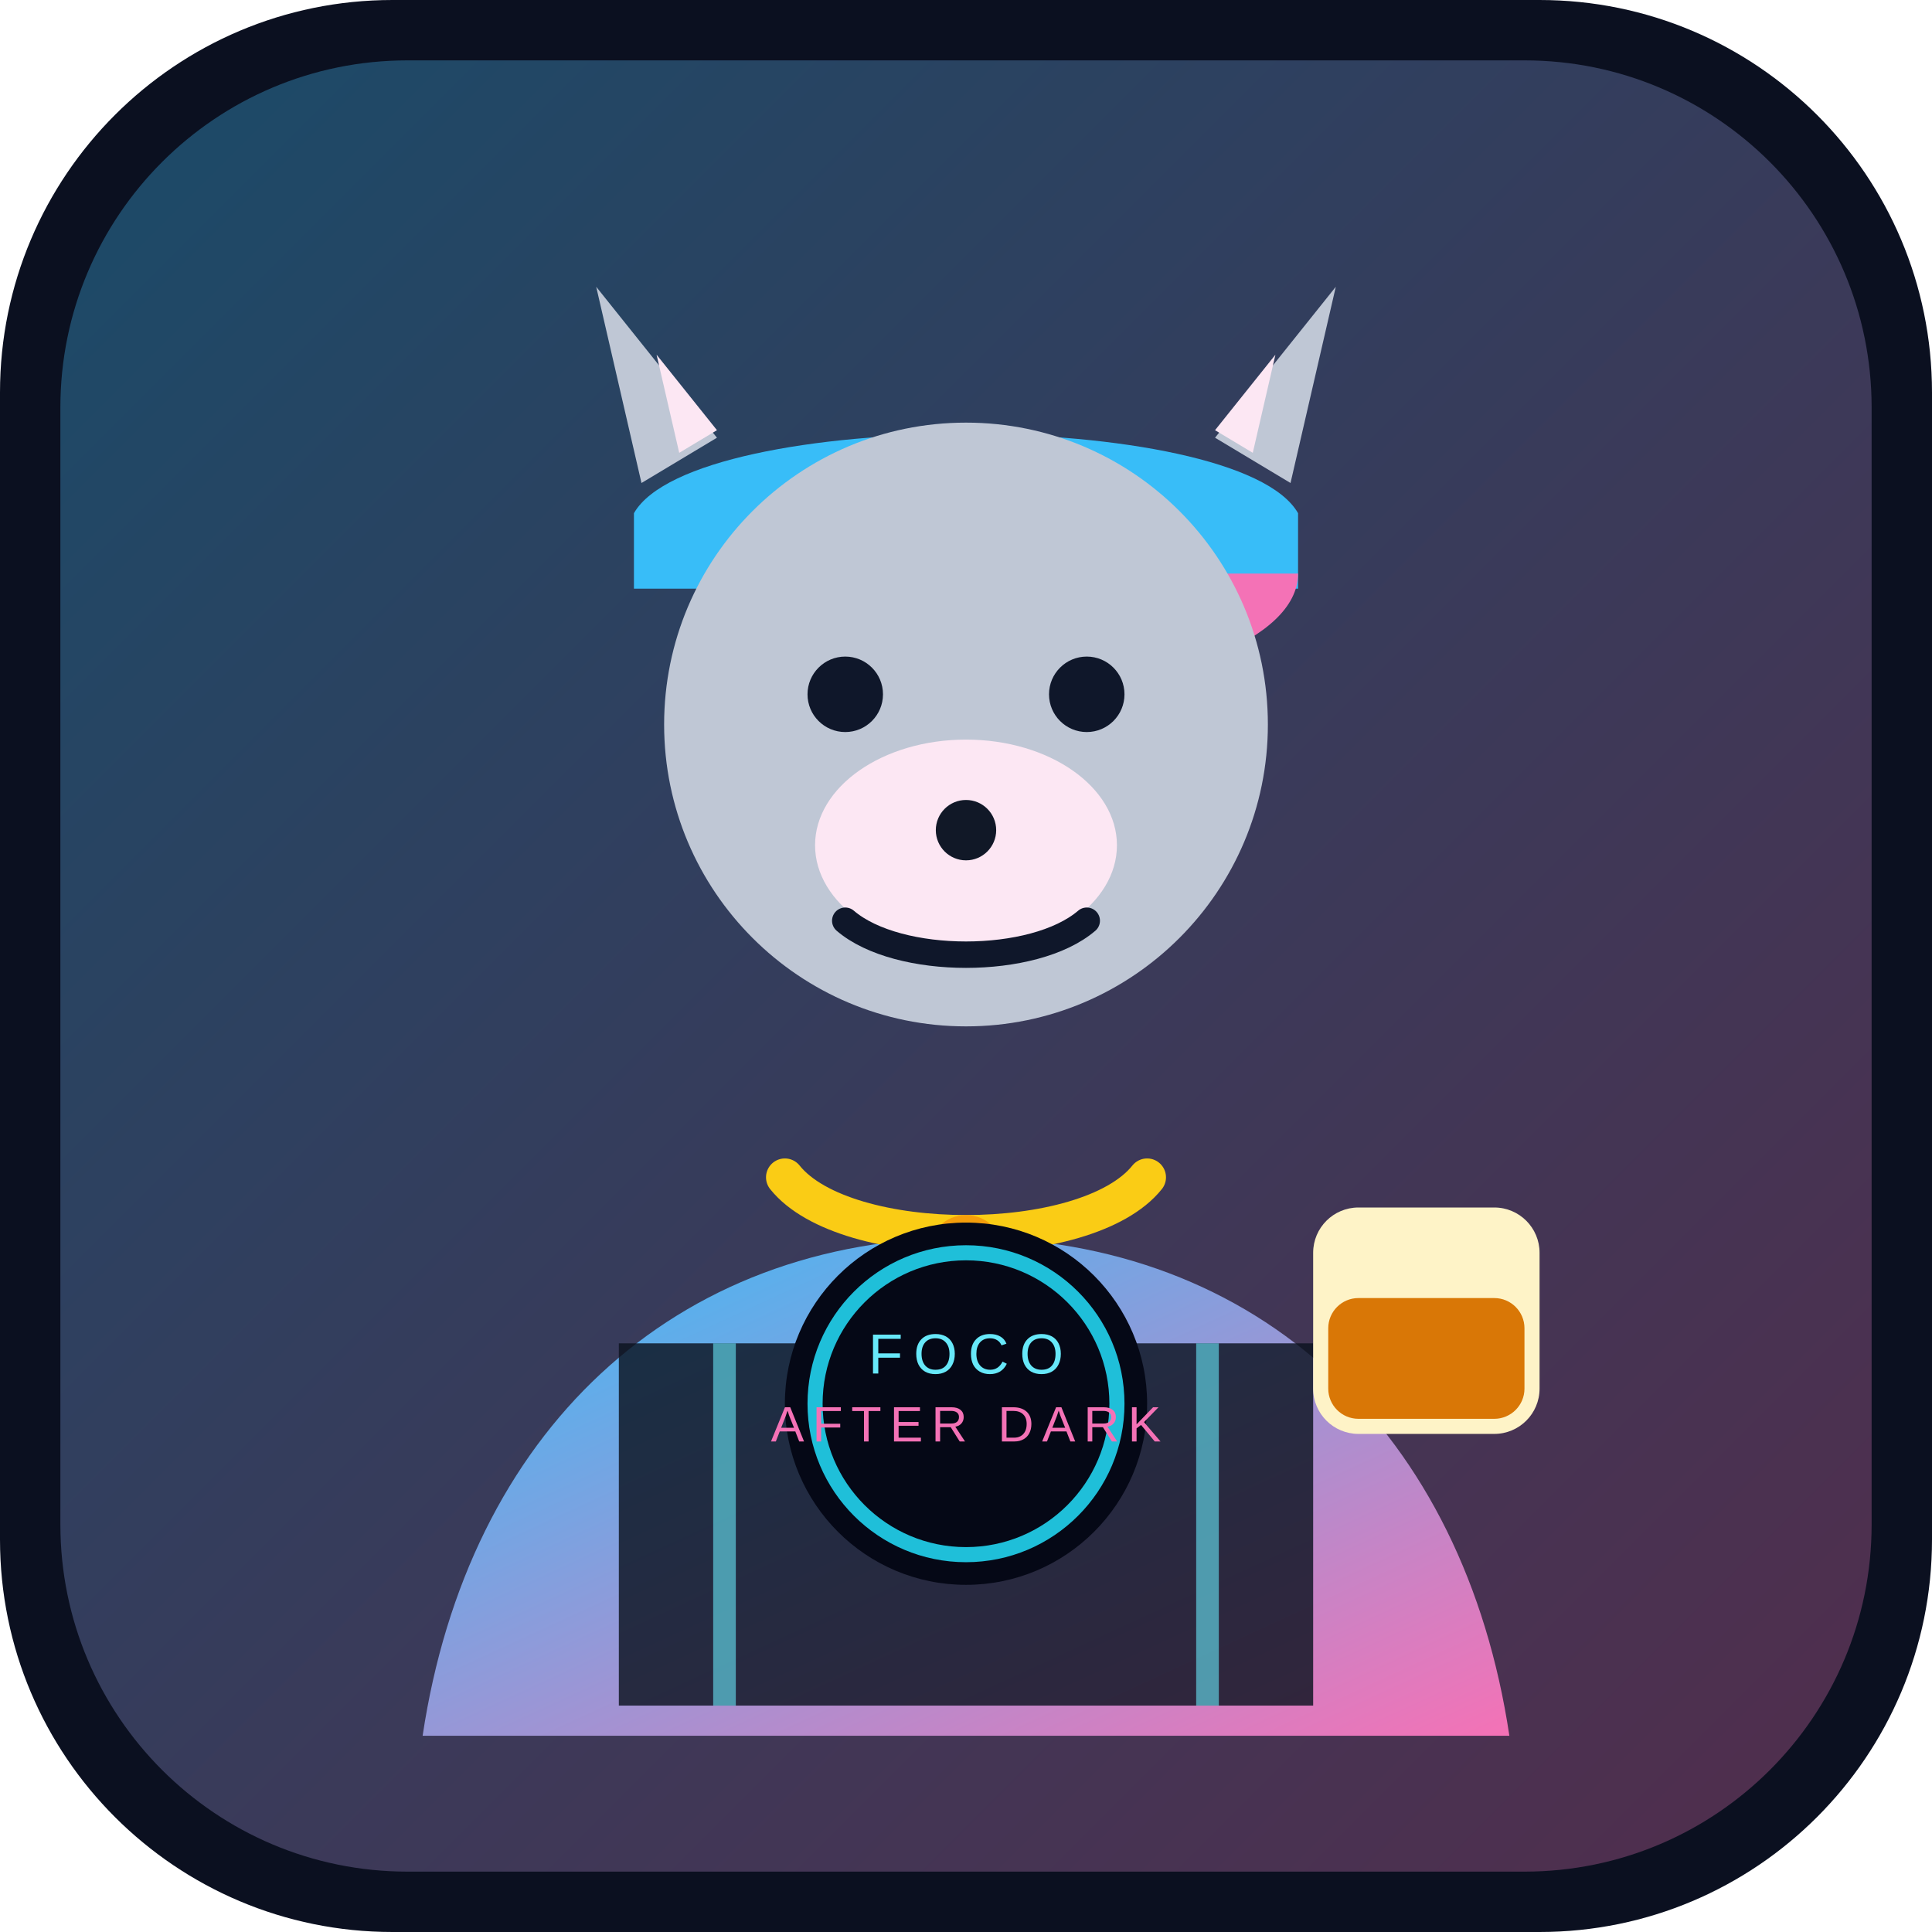
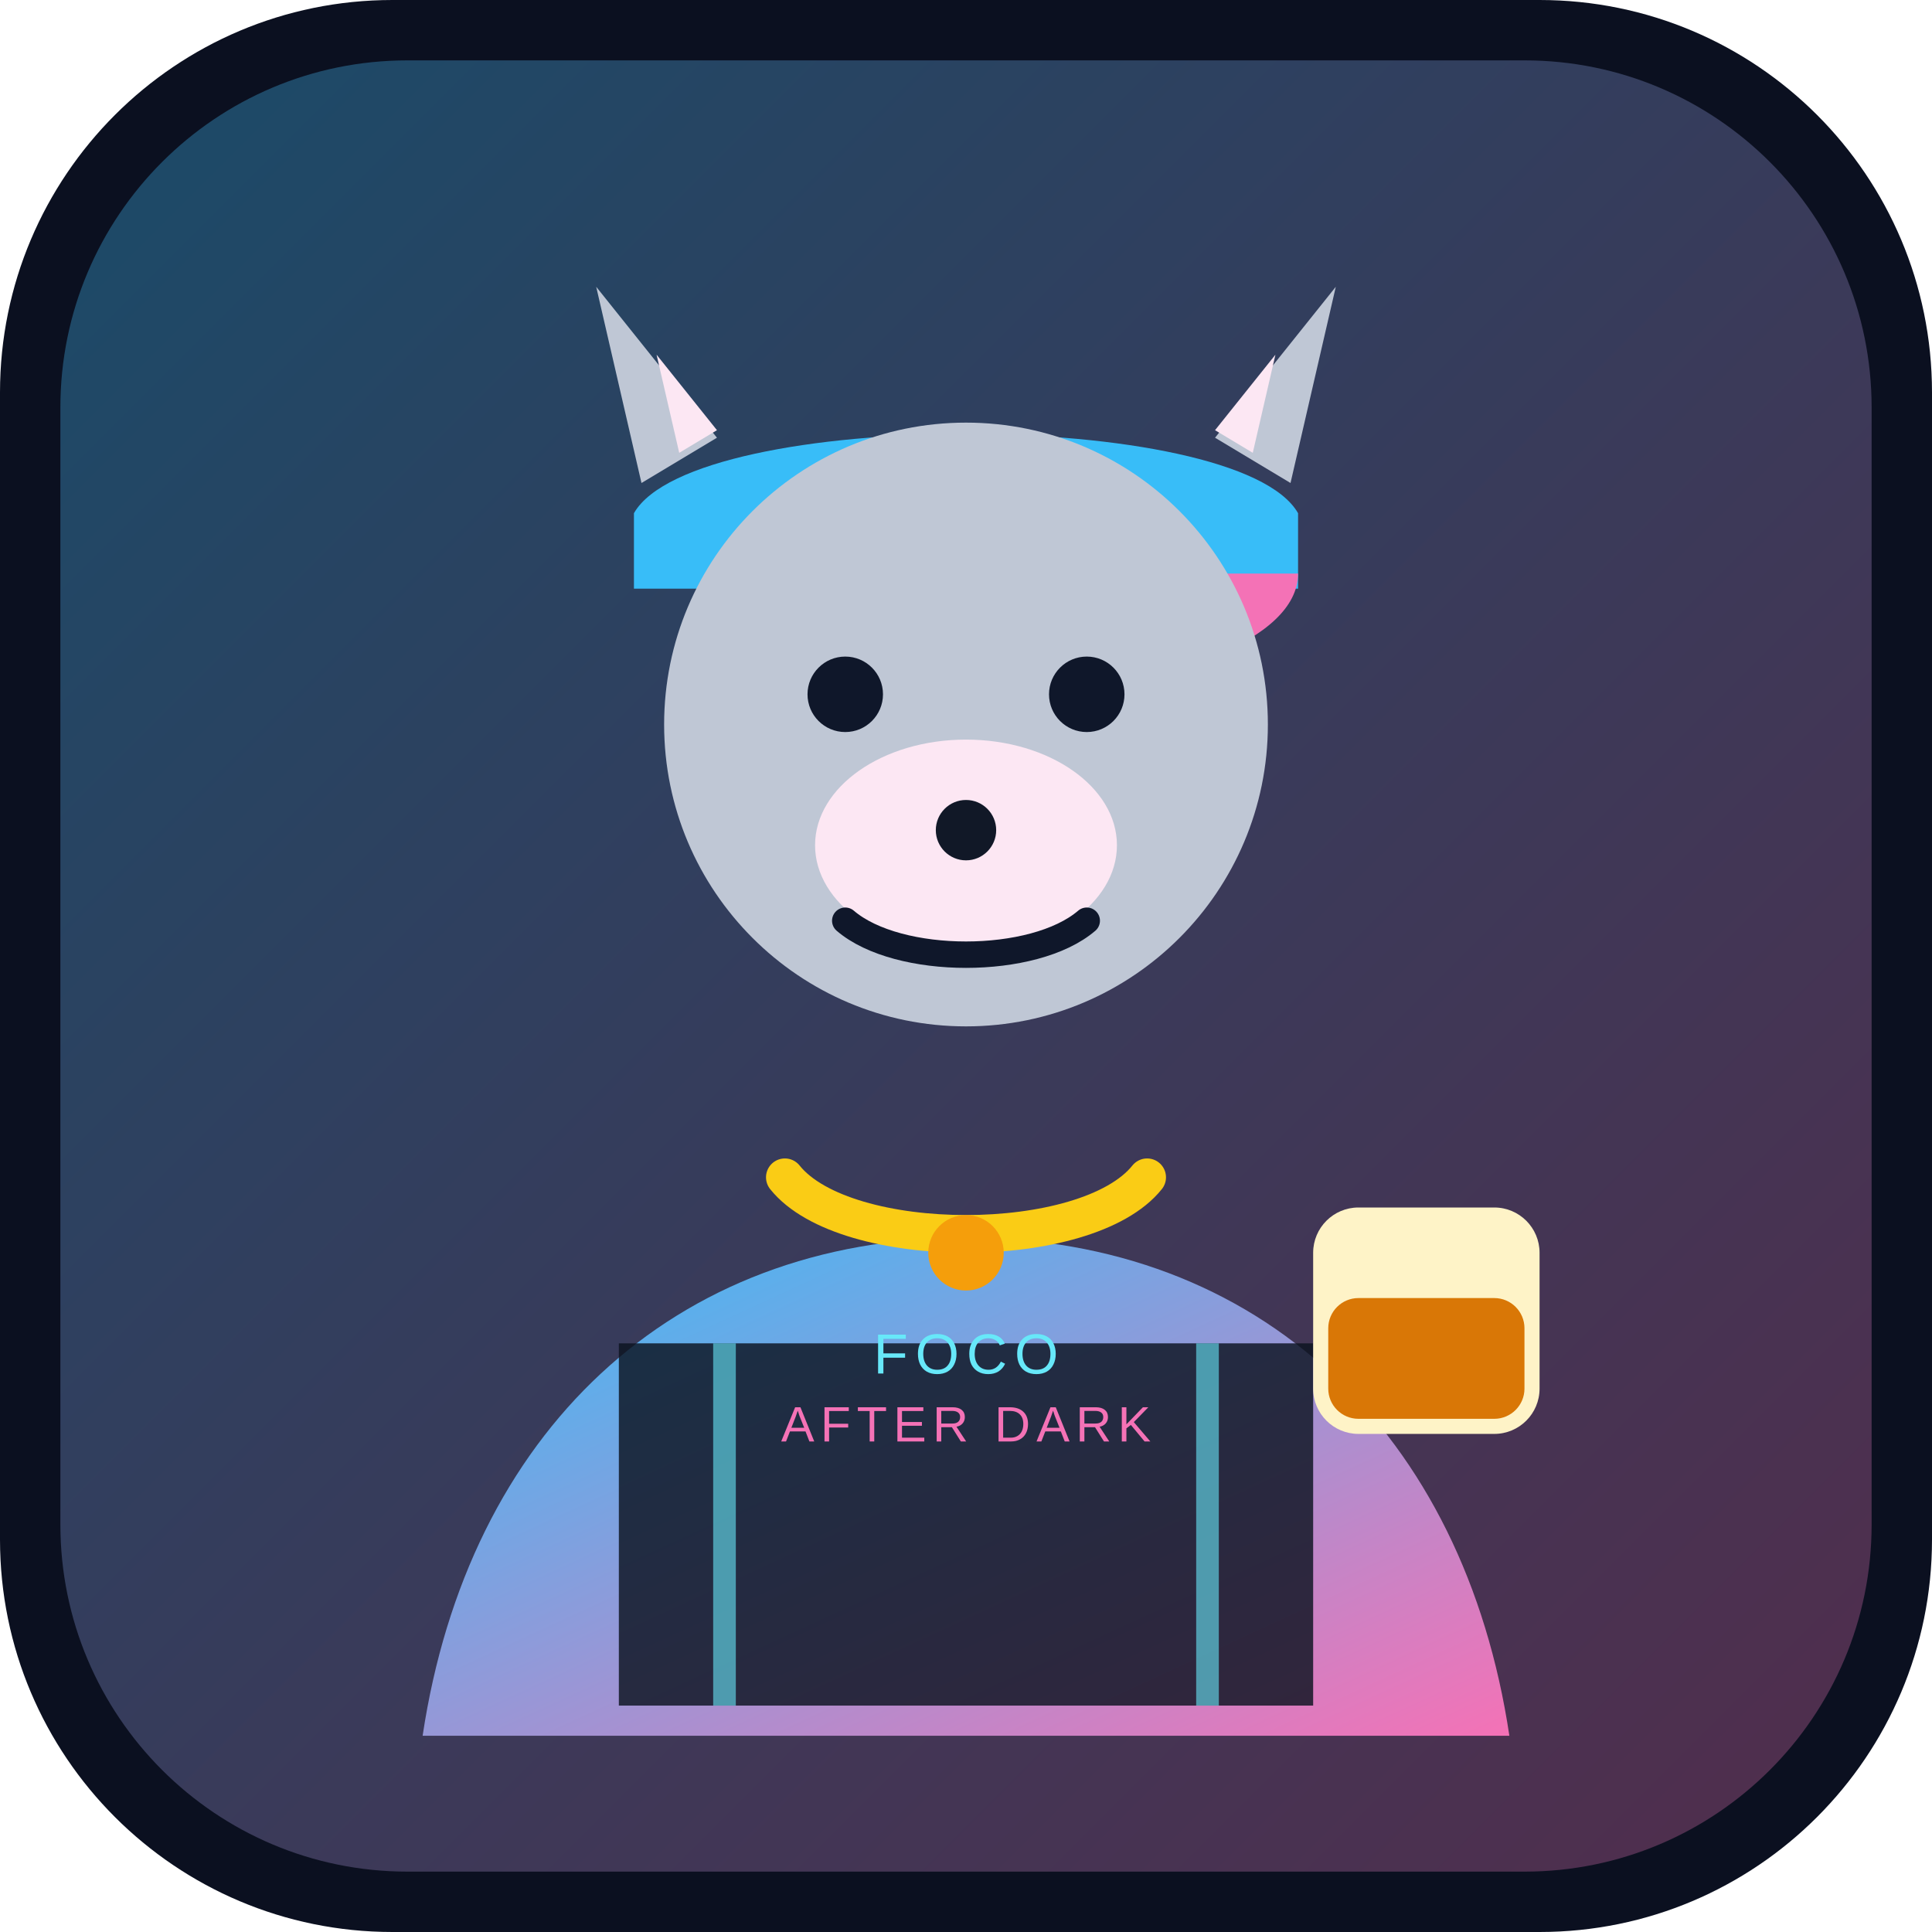
<svg xmlns="http://www.w3.org/2000/svg" viewBox="0 0 256 256" role="img" aria-label="Wasted Wolf">
  <defs>
    <linearGradient id="bg" x1="0" y1="0" x2="1" y2="1">
      <stop offset="0%" stop-color="#38bdf8" stop-opacity="0.34" />
      <stop offset="100%" stop-color="#f472b6" stop-opacity="0.30" />
    </linearGradient>
    <linearGradient id="shirt" x1="0" y1="0" x2="1" y2="1">
      <stop offset="0%" stop-color="#38bdf8" />
      <stop offset="100%" stop-color="#f472b6" />
    </linearGradient>
  </defs>
  <rect width="256" height="256" rx="52" fill="#0b1020" />
  <rect x="8" y="8" width="240" height="240" rx="46" fill="url(#bg)" />
  <path d="M95 58l-16-20 6 26z" fill="#bfc7d5" />
  <path d="M161 58l16-20-6 26z" fill="#bfc7d5" />
  <path d="M95 57l-8-10 3 13z" fill="#fce7f3" />
  <path d="M161 57l8-10-3 13z" fill="#fce7f3" />
  <path d="M84 68c8-14 80-14 88 0v10H84z" fill="#38bdf8" />
  <path d="M112 76h60c0 9-18 15-34 15h-26z" fill="#f472b6" />
  <circle cx="128" cy="96" r="40" fill="#bfc7d5" />
  <ellipse cx="128" cy="112" rx="20" ry="14" fill="#fce7f3" />
  <circle cx="112" cy="92" r="5" fill="#0f172a" />
  <circle cx="144" cy="92" r="5" fill="#0f172a" />
  <circle cx="128" cy="110" r="4" fill="#111827" />
  <path d="M112 122c7 6 25 6 32 0" fill="none" stroke="#0f172a" stroke-width="3.5" stroke-linecap="round" />
  <path d="M56 230c6-40 33-66 72-66s66 26 72 66" fill="url(#shirt)" />
  <path d="M82 178h92v48H82z" fill="#0b1220" opacity="0.82" />
  <path d="M96 178v48M160 178v48" stroke="#67e8f9" stroke-width="3" opacity="0.6" />
  <path d="M104 156c8 10 40 10 48 0" fill="none" stroke="#facc15" stroke-width="5" stroke-linecap="round" />
  <circle cx="128" cy="166" r="5" fill="#f59e0b" />
-   <circle cx="128" cy="186" r="24" fill="#050816" />
-   <circle cx="128" cy="186" r="20" fill="none" stroke="#22d3ee" stroke-width="2" opacity="0.9" />
-   <text x="128" y="182" text-anchor="middle" font-family="Arial, sans-serif" font-size="7.5" fill="#67e8f9" letter-spacing="1.4">FOCO</text>
-   <text x="128" y="191" text-anchor="middle" font-family="Arial, sans-serif" font-size="6.6" fill="#f472b6" letter-spacing="1.1">AFTER DARK</text>
+   <text x="128" y="182" text-anchor="middle" font-family="Arial, sans-serif" font-size="7.5" fill="#67e8f9" letter-spacing="0.95">FOCO</text>
+   <text x="128" y="191" text-anchor="middle" font-family="Arial, sans-serif" font-size="6.6" fill="#f472b6" letter-spacing="0.8">AFTER DARK</text>
  <rect x="174" y="160" width="30" height="30" rx="6" fill="#fef3c7" />
  <rect x="176" y="172" width="26" height="16" rx="4" fill="#d97706" />
</svg>
